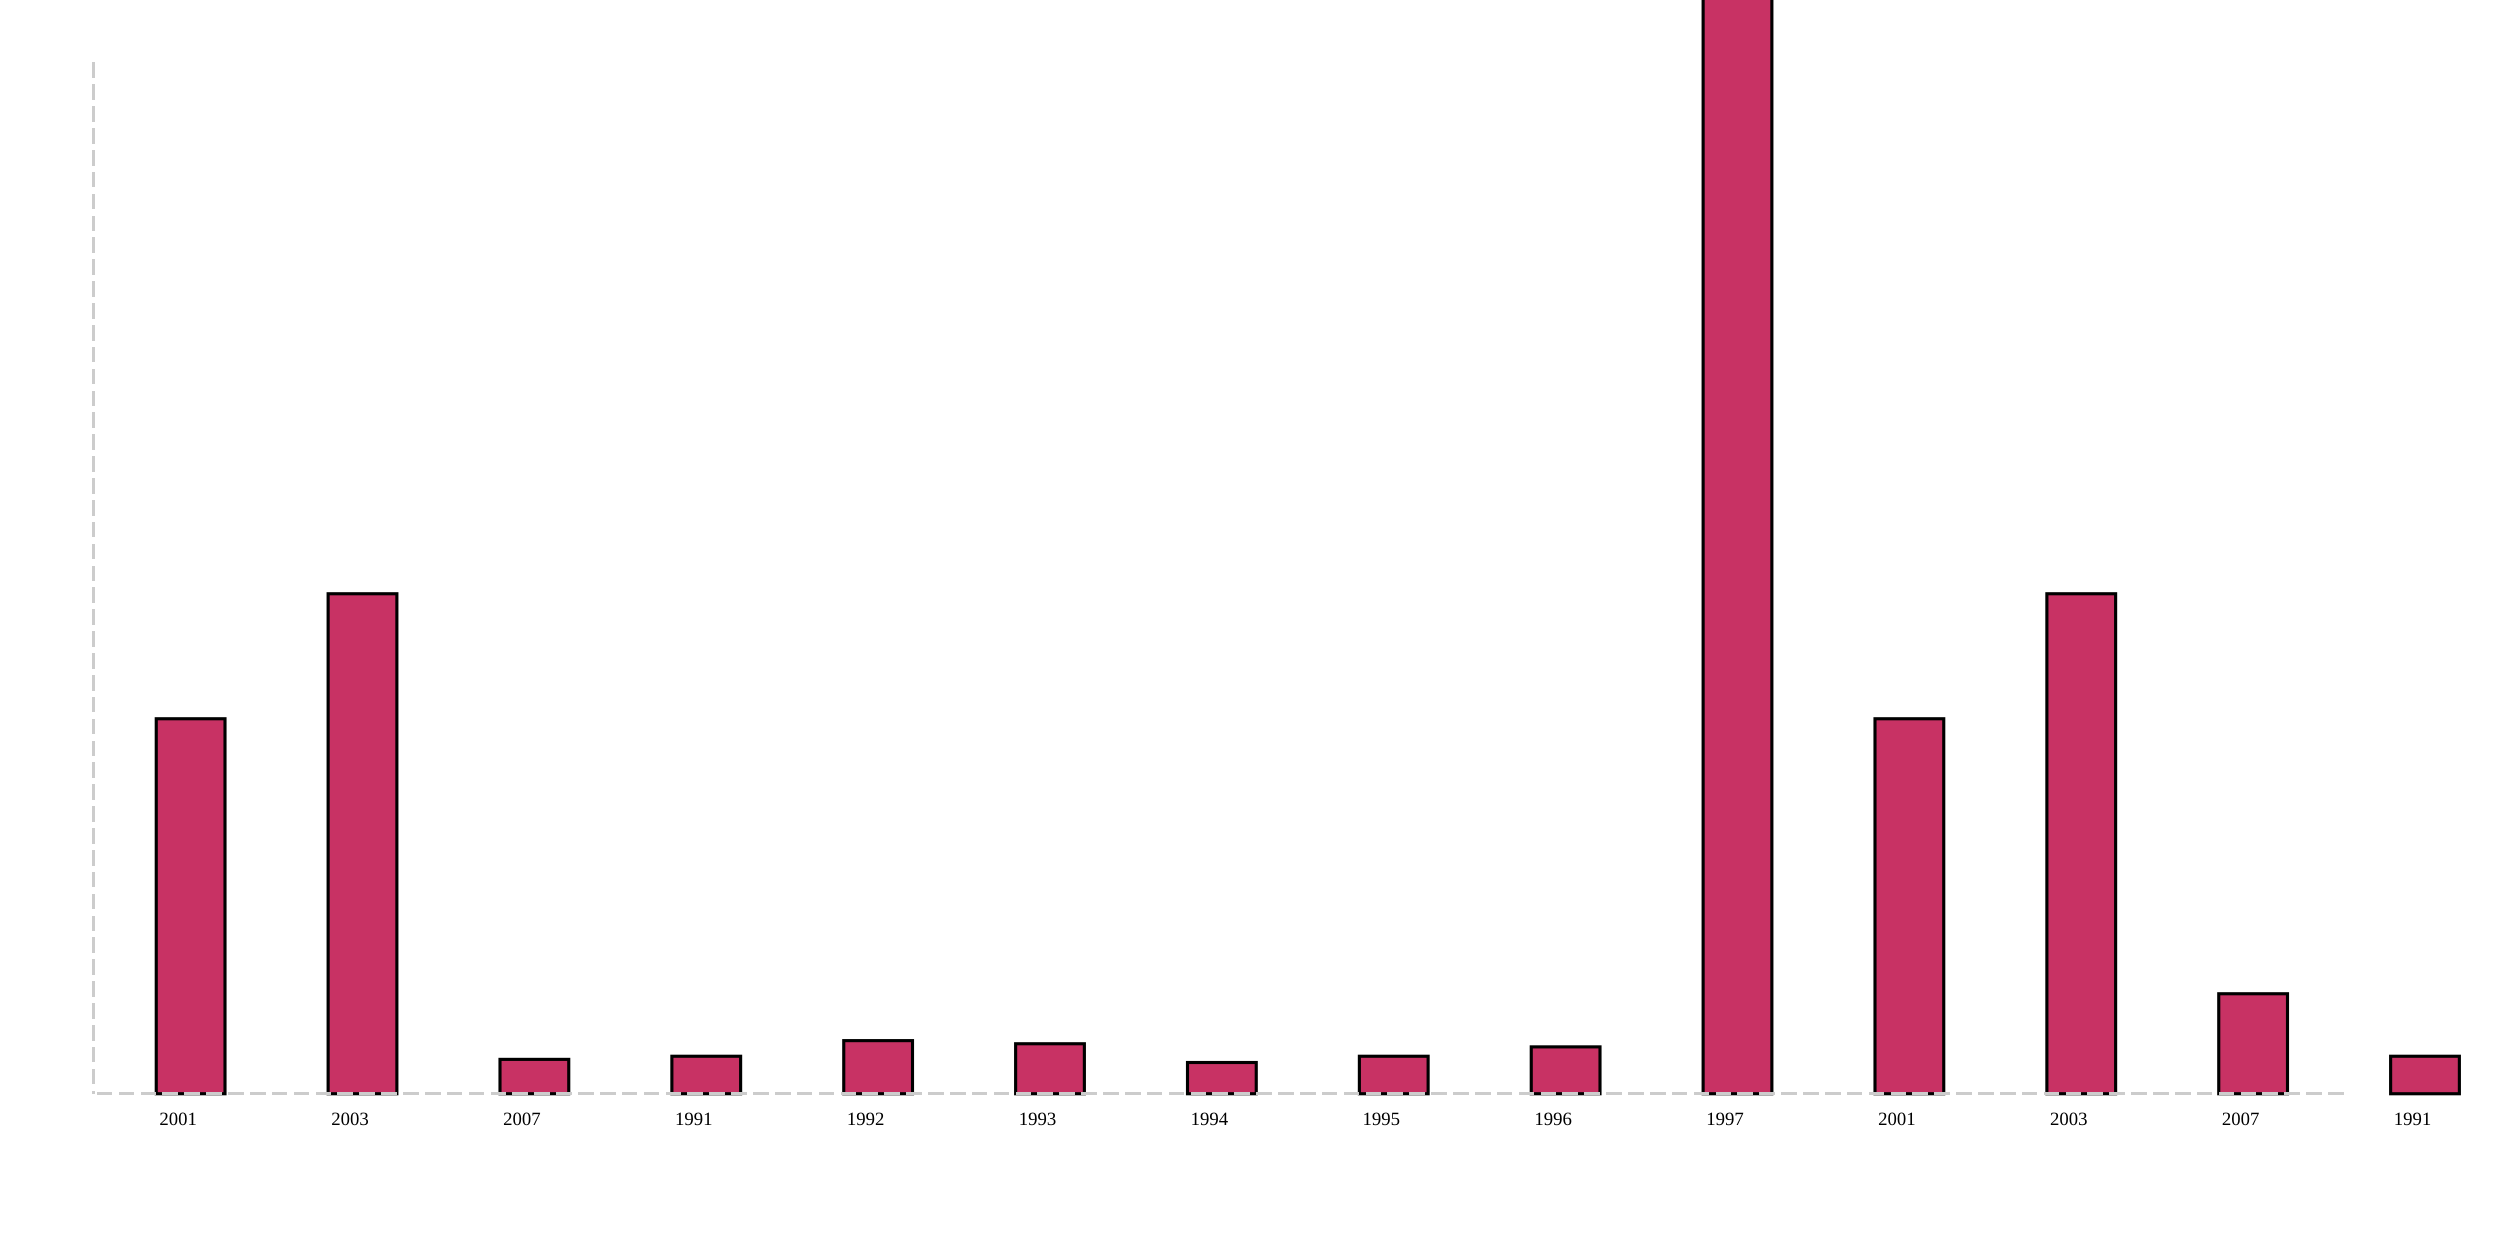
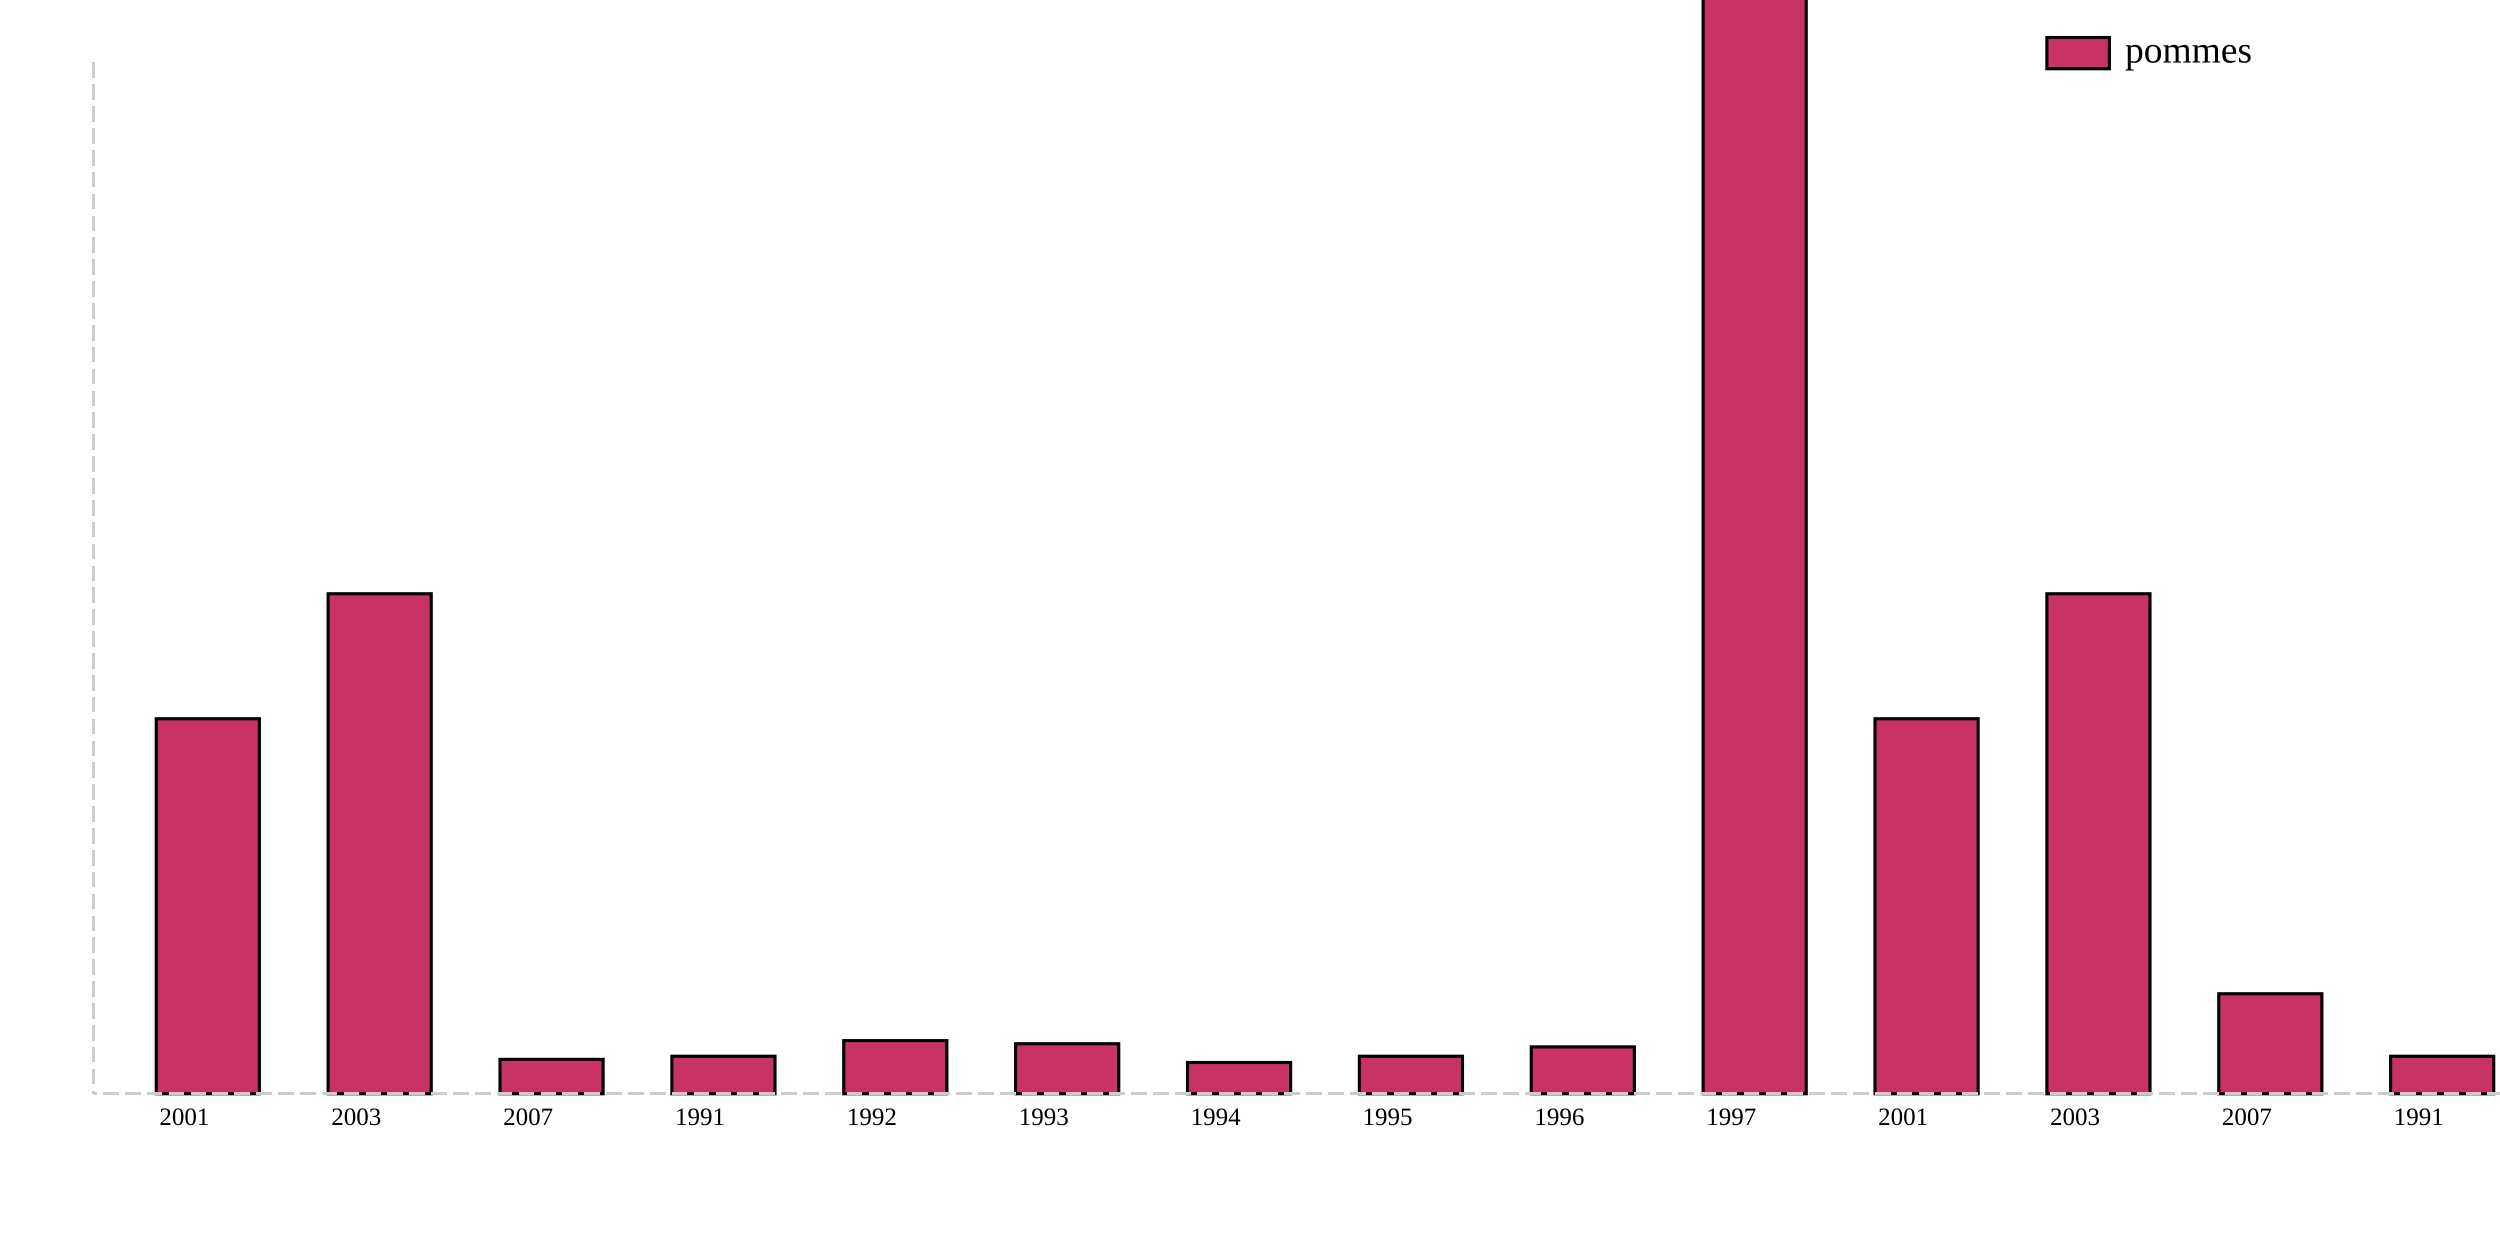
<svg xmlns="http://www.w3.org/2000/svg" version="1.1" width="800" height="400">
-   <rect x="50" y="350" width="22" height="120.0" style="fill:rgb(200,50,100);stroke-width:1;stroke:rgb(0,0,0)" transform="translate(0,-120.0)" />
-   <rect x="105" y="350" width="22" height="160.0" style="fill:rgb(200,50,100);stroke-width:1;stroke:rgb(0,0,0)" transform="translate(0,-160.0)" />
-   <rect x="160" y="350" width="22" height="11.0" style="fill:rgb(200,50,100);stroke-width:1;stroke:rgb(0,0,0)" transform="translate(0,-11.0)" />
-   <rect x="215" y="350" width="22" height="12.0" style="fill:rgb(200,50,100);stroke-width:1;stroke:rgb(0,0,0)" transform="translate(0,-12.0)" />
-   <rect x="270" y="350" width="22" height="17.0" style="fill:rgb(200,50,100);stroke-width:1;stroke:rgb(0,0,0)" transform="translate(0,-17.0)" />
-   <rect x="325" y="350" width="22" height="16.0" style="fill:rgb(200,50,100);stroke-width:1;stroke:rgb(0,0,0)" transform="translate(0,-16.0)" />
-   <rect x="380" y="350" width="22" height="10.0" style="fill:rgb(200,50,100);stroke-width:1;stroke:rgb(0,0,0)" transform="translate(0,-10.0)" />
-   <rect x="435" y="350" width="22" height="12.0" style="fill:rgb(200,50,100);stroke-width:1;stroke:rgb(0,0,0)" transform="translate(0,-12.0)" />
-   <rect x="490" y="350" width="22" height="15.0" style="fill:rgb(200,50,100);stroke-width:1;stroke:rgb(0,0,0)" transform="translate(0,-15.0)" />
-   <rect x="545" y="350" width="22" height="560.0" style="fill:rgb(200,50,100);stroke-width:1;stroke:rgb(0,0,0)" transform="translate(0,-560.0)" />
-   <rect x="600" y="350" width="22" height="120.0" style="fill:rgb(200,50,100);stroke-width:1;stroke:rgb(0,0,0)" transform="translate(0,-120.0)" />
-   <rect x="655" y="350" width="22" height="160.0" style="fill:rgb(200,50,100);stroke-width:1;stroke:rgb(0,0,0)" transform="translate(0,-160.0)" />
-   <rect x="710" y="350" width="22" height="32.0" style="fill:rgb(200,50,100);stroke-width:1;stroke:rgb(0,0,0)" transform="translate(0,-32.0)" />
-   <rect x="765" y="350" width="22" height="12.0" style="fill:rgb(200,50,100);stroke-width:1;stroke:rgb(0,0,0)" transform="translate(0,-12.0)" />
-   <rect x="820" y="350" width="22" height="17.0" style="fill:rgb(200,50,100);stroke-width:1;stroke:rgb(0,0,0)" transform="translate(0,-17.0)" />
-   <rect x="875" y="350" width="22" height="16.0" style="fill:rgb(200,50,100);stroke-width:1;stroke:rgb(0,0,0)" transform="translate(0,-16.0)" />
-   <rect x="930" y="350" width="22" height="10.0" style="fill:rgb(200,50,100);stroke-width:1;stroke:rgb(0,0,0)" transform="translate(0,-10.0)" />
-   <rect x="985" y="350" width="22" height="12.0" style="fill:rgb(200,50,100);stroke-width:1;stroke:rgb(0,0,0)" transform="translate(0,-12.0)" />
-   <rect x="1040" y="350" width="22" height="15.0" style="fill:rgb(200,50,100);stroke-width:1;stroke:rgb(0,0,0)" transform="translate(0,-15.0)" />
+   <rect x="50" y="350" width="33" height="120.0" style="fill:rgb(200,50,100);stroke-width:1;stroke:rgb(0,0,0)" transform="translate(0,-120.0)" />
+   <rect x="105" y="350" width="33" height="160.0" style="fill:rgb(200,50,100);stroke-width:1;stroke:rgb(0,0,0)" transform="translate(0,-160.0)" />
+   <rect x="160" y="350" width="33" height="11.0" style="fill:rgb(200,50,100);stroke-width:1;stroke:rgb(0,0,0)" transform="translate(0,-11.0)" />
+   <rect x="215" y="350" width="33" height="12.0" style="fill:rgb(200,50,100);stroke-width:1;stroke:rgb(0,0,0)" transform="translate(0,-12.0)" />
+   <rect x="270" y="350" width="33" height="17.0" style="fill:rgb(200,50,100);stroke-width:1;stroke:rgb(0,0,0)" transform="translate(0,-17.0)" />
+   <rect x="325" y="350" width="33" height="16.0" style="fill:rgb(200,50,100);stroke-width:1;stroke:rgb(0,0,0)" transform="translate(0,-16.0)" />
+   <rect x="380" y="350" width="33" height="10.0" style="fill:rgb(200,50,100);stroke-width:1;stroke:rgb(0,0,0)" transform="translate(0,-10.0)" />
+   <rect x="435" y="350" width="33" height="12.0" style="fill:rgb(200,50,100);stroke-width:1;stroke:rgb(0,0,0)" transform="translate(0,-12.0)" />
+   <rect x="490" y="350" width="33" height="15.0" style="fill:rgb(200,50,100);stroke-width:1;stroke:rgb(0,0,0)" transform="translate(0,-15.0)" />
+   <rect x="545" y="350" width="33" height="560.0" style="fill:rgb(200,50,100);stroke-width:1;stroke:rgb(0,0,0)" transform="translate(0,-560.0)" />
+   <rect x="600" y="350" width="33" height="120.0" style="fill:rgb(200,50,100);stroke-width:1;stroke:rgb(0,0,0)" transform="translate(0,-120.0)" />
+   <rect x="655" y="350" width="33" height="160.0" style="fill:rgb(200,50,100);stroke-width:1;stroke:rgb(0,0,0)" transform="translate(0,-160.0)" />
+   <rect x="710" y="350" width="33" height="32.0" style="fill:rgb(200,50,100);stroke-width:1;stroke:rgb(0,0,0)" transform="translate(0,-32.0)" />
+   <rect x="765" y="350" width="33" height="12.0" style="fill:rgb(200,50,100);stroke-width:1;stroke:rgb(0,0,0)" transform="translate(0,-12.0)" />
+   <rect x="820" y="350" width="33" height="17.0" style="fill:rgb(200,50,100);stroke-width:1;stroke:rgb(0,0,0)" transform="translate(0,-17.0)" />
+   <rect x="875" y="350" width="33" height="16.0" style="fill:rgb(200,50,100);stroke-width:1;stroke:rgb(0,0,0)" transform="translate(0,-16.0)" />
+   <rect x="930" y="350" width="33" height="10.0" style="fill:rgb(200,50,100);stroke-width:1;stroke:rgb(0,0,0)" transform="translate(0,-10.0)" />
+   <rect x="985" y="350" width="33" height="12.0" style="fill:rgb(200,50,100);stroke-width:1;stroke:rgb(0,0,0)" transform="translate(0,-12.0)" />
+   <rect x="1040" y="350" width="33" height="15.0" style="fill:rgb(200,50,100);stroke-width:1;stroke:rgb(0,0,0)" transform="translate(0,-15.0)" />
  <line x1="30" y1="20" x2="30" y2="350" fill="none" shape-rendering="crispEdges" stroke="#ccc" stroke-dasharray="5,2" stroke-width="1" marker-end="url(#arrow)" />
-   <line x1="750" y1="350" x2="30" y2="350" fill="none" shape-rendering="crispEdges" stroke="#ccc" stroke-dasharray="5,2" stroke-width="1"> </line>
-   <text id="légende-abcisse " x="51" y="360" font-size="6" text-anchor="center">2001</text>
-   <text id="légende-abcisse " x="106" y="360" font-size="6" text-anchor="center">2003</text>
-   <text id="légende-abcisse " x="161" y="360" font-size="6" text-anchor="center">2007</text>
-   <text id="légende-abcisse " x="216" y="360" font-size="6" text-anchor="center">1991</text>
-   <text id="légende-abcisse " x="271" y="360" font-size="6" text-anchor="center">1992</text>
-   <text id="légende-abcisse " x="326" y="360" font-size="6" text-anchor="center">1993</text>
-   <text id="légende-abcisse " x="381" y="360" font-size="6" text-anchor="center">1994</text>
-   <text id="légende-abcisse " x="436" y="360" font-size="6" text-anchor="center">1995</text>
-   <text id="légende-abcisse " x="491" y="360" font-size="6" text-anchor="center">1996</text>
-   <text id="légende-abcisse " x="546" y="360" font-size="6" text-anchor="center">1997</text>
-   <text id="légende-abcisse " x="601" y="360" font-size="6" text-anchor="center">2001</text>
-   <text id="légende-abcisse " x="656" y="360" font-size="6" text-anchor="center">2003</text>
-   <text id="légende-abcisse " x="711" y="360" font-size="6" text-anchor="center">2007</text>
-   <text id="légende-abcisse " x="766" y="360" font-size="6" text-anchor="center">1991</text>
-   <text id="légende-abcisse " x="821" y="360" font-size="6" text-anchor="center">1992</text>
-   <text id="légende-abcisse " x="876" y="360" font-size="6" text-anchor="center">1993</text>
-   <text id="légende-abcisse " x="931" y="360" font-size="6" text-anchor="center">1994</text>
-   <text id="légende-abcisse " x="986" y="360" font-size="6" text-anchor="center">1995</text>
-   <text id="légende-abcisse " x="1041" y="360" font-size="6" text-anchor="center">1996</text>
+   <line x1="850" y1="350" x2="30" y2="350" fill="none" shape-rendering="crispEdges" stroke="#ccc" stroke-dasharray="5,2" stroke-width="1"> </line>
+   <text id="légende-abcisse " x="51" y="360" font-size="8" text-anchor="center">2001</text>
+   <text id="légende-abcisse " x="106" y="360" font-size="8" text-anchor="center">2003</text>
+   <text id="légende-abcisse " x="161" y="360" font-size="8" text-anchor="center">2007</text>
+   <text id="légende-abcisse " x="216" y="360" font-size="8" text-anchor="center">1991</text>
+   <text id="légende-abcisse " x="271" y="360" font-size="8" text-anchor="center">1992</text>
+   <text id="légende-abcisse " x="326" y="360" font-size="8" text-anchor="center">1993</text>
+   <text id="légende-abcisse " x="381" y="360" font-size="8" text-anchor="center">1994</text>
+   <text id="légende-abcisse " x="436" y="360" font-size="8" text-anchor="center">1995</text>
+   <text id="légende-abcisse " x="491" y="360" font-size="8" text-anchor="center">1996</text>
+   <text id="légende-abcisse " x="546" y="360" font-size="8" text-anchor="center">1997</text>
+   <text id="légende-abcisse " x="601" y="360" font-size="8" text-anchor="center">2001</text>
+   <text id="légende-abcisse " x="656" y="360" font-size="8" text-anchor="center">2003</text>
+   <text id="légende-abcisse " x="711" y="360" font-size="8" text-anchor="center">2007</text>
+   <text id="légende-abcisse " x="766" y="360" font-size="8" text-anchor="center">1991</text>
+   <text id="légende-abcisse " x="821" y="360" font-size="8" text-anchor="center">1992</text>
+   <text id="légende-abcisse " x="876" y="360" font-size="8" text-anchor="center">1993</text>
+   <text id="légende-abcisse " x="931" y="360" font-size="8" text-anchor="center">1994</text>
+   <text id="légende-abcisse " x="986" y="360" font-size="8" text-anchor="center">1995</text>
+   <text id="légende-abcisse " x="1041" y="360" font-size="8" text-anchor="center">1996</text>
+   <rect x="655" y="12" width="20" height="10" style="fill:rgb(200,50,100);stroke-width:1;stroke:rgb(0,0,0)">  </rect>
+   <text id="légende du graphique" x="680" y="20" font-size="12">pommes</text>
</svg>
